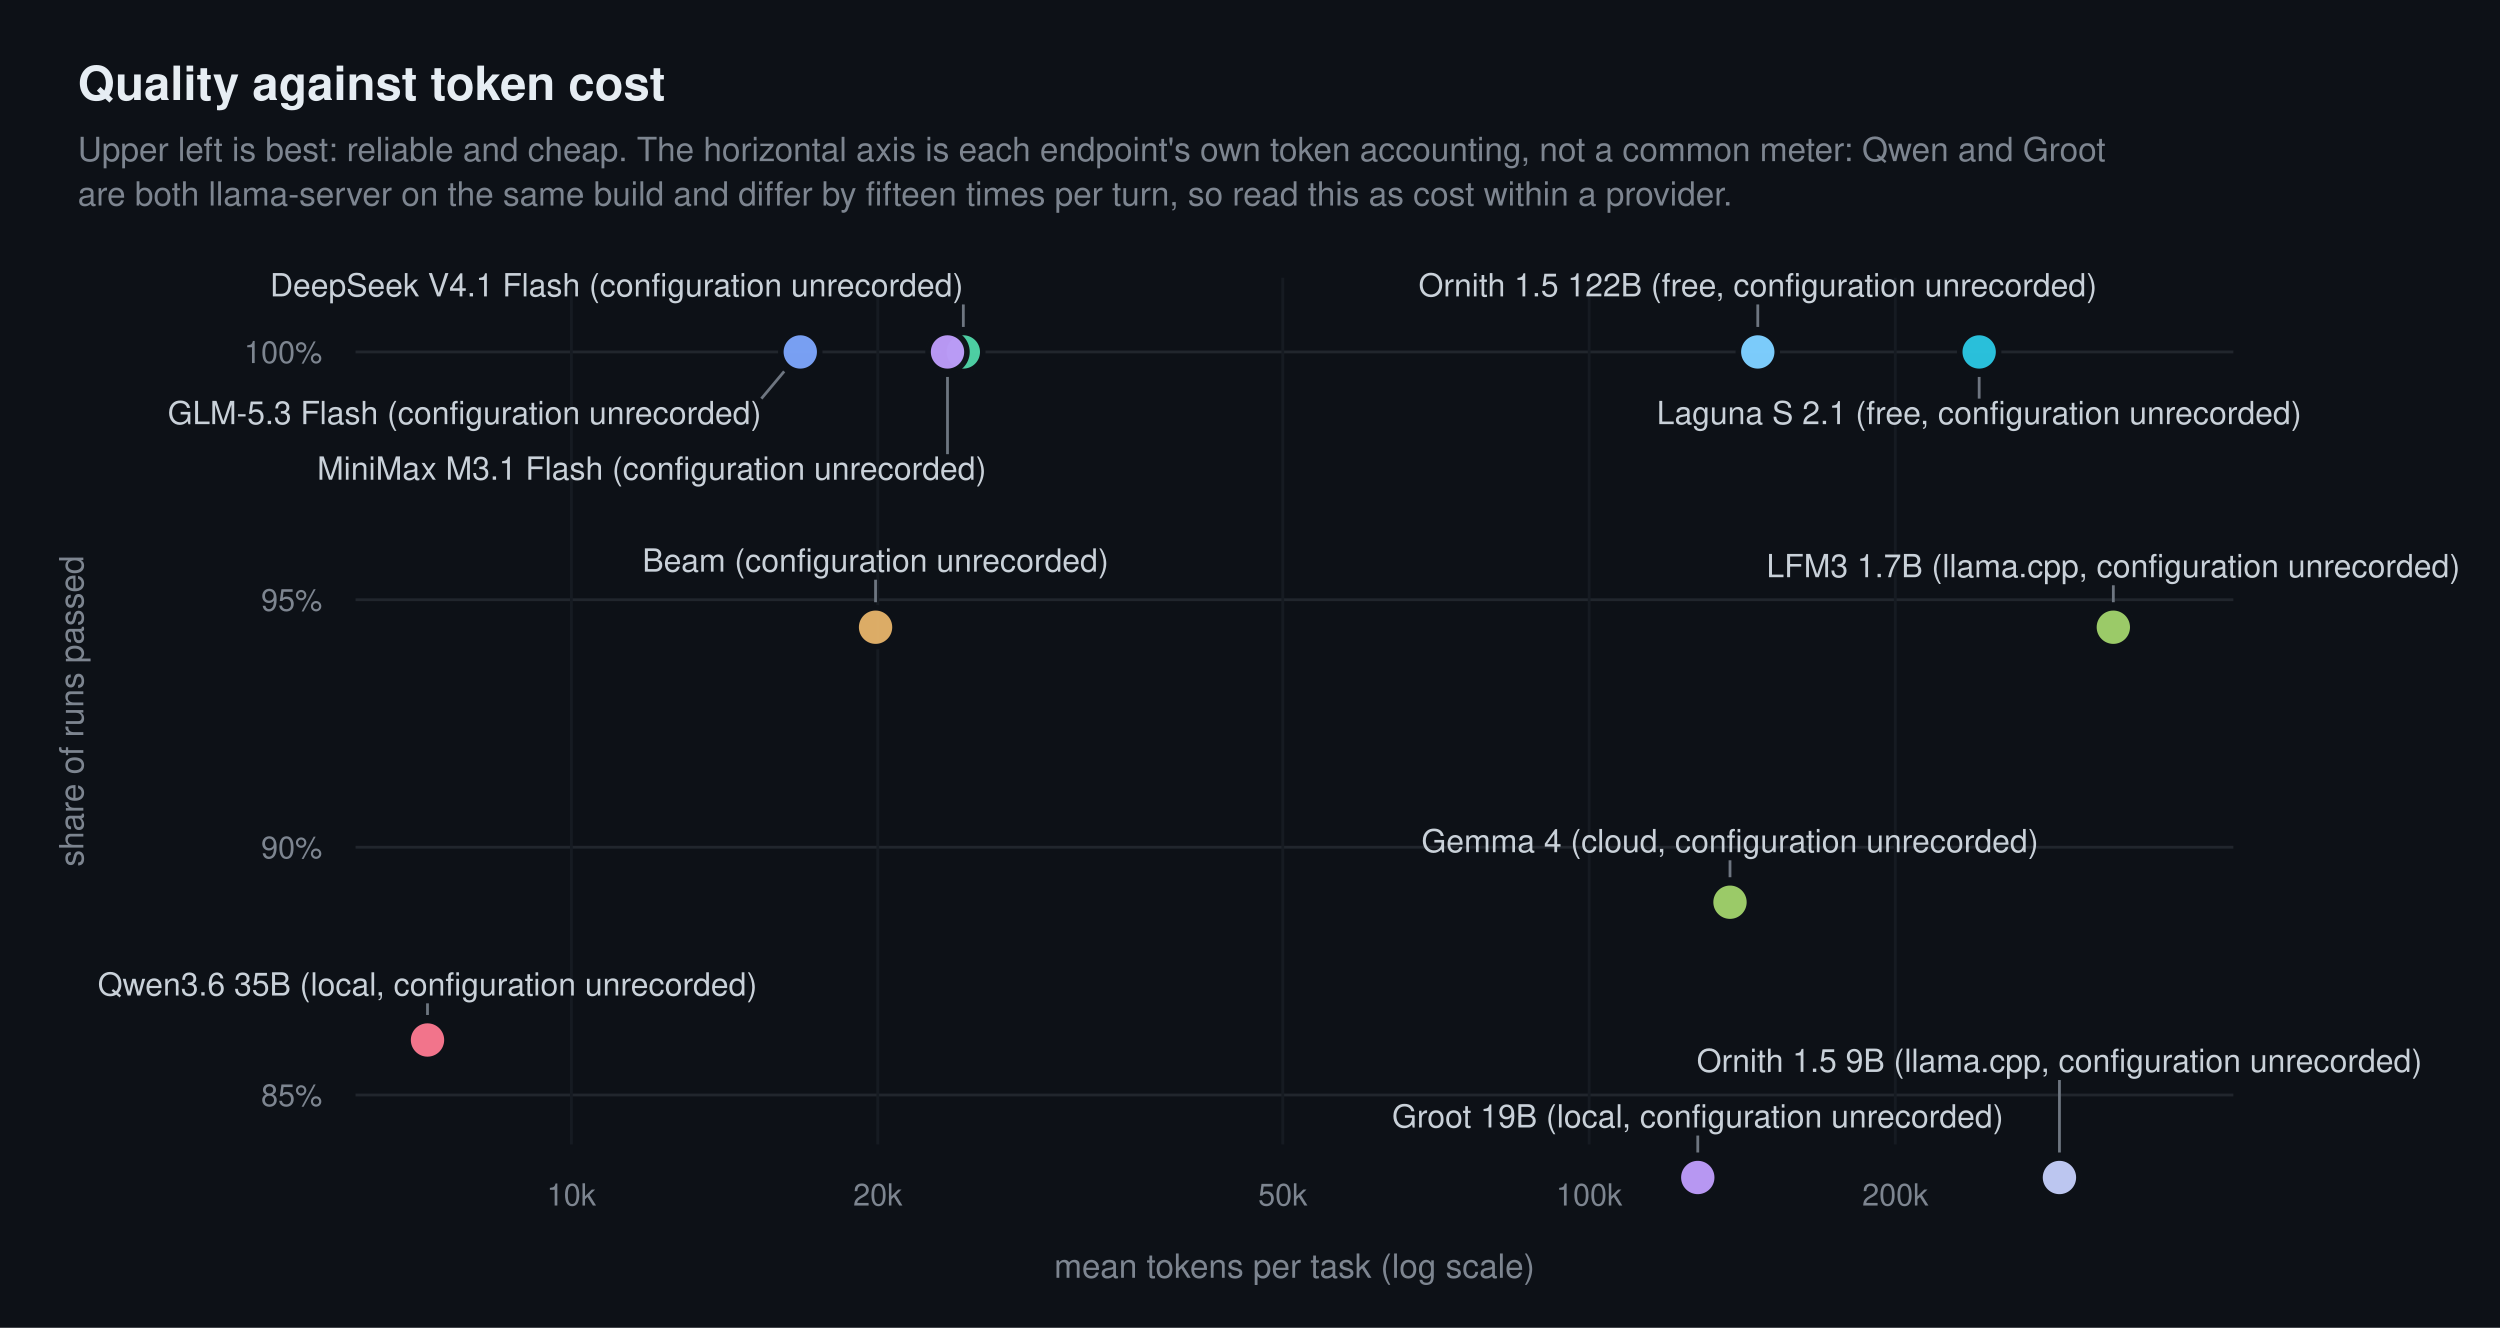
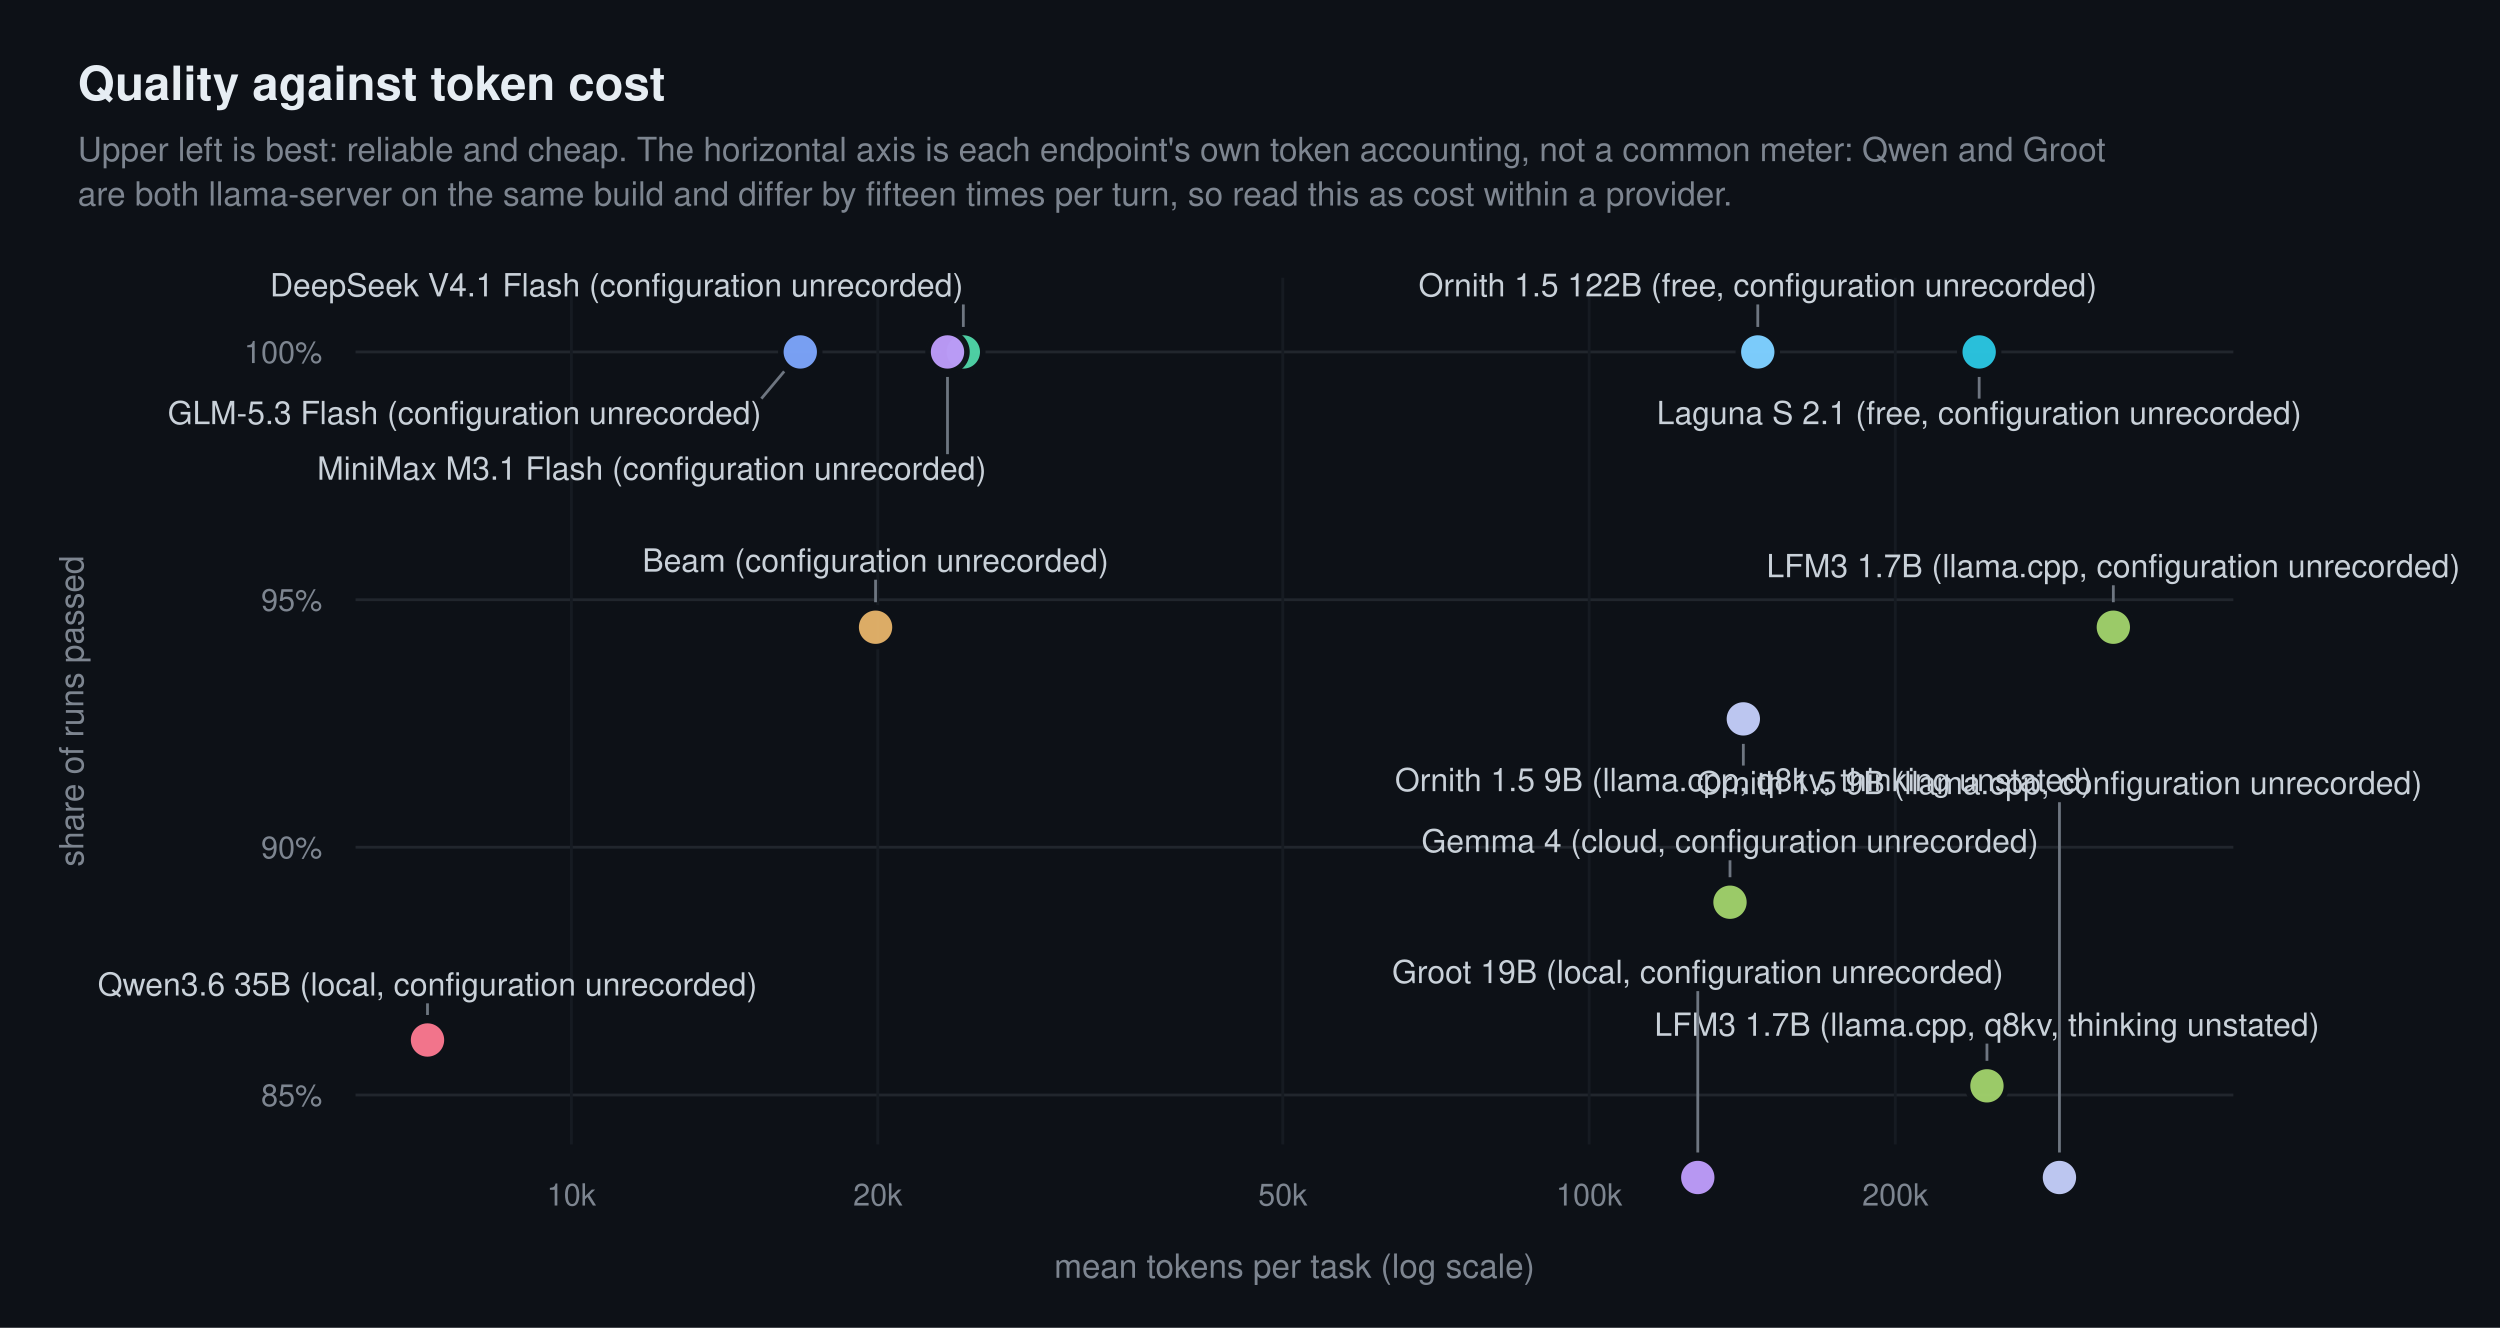
<svg xmlns="http://www.w3.org/2000/svg" width="900" height="478" viewBox="0 0 900 478" font-family="ui-sans-serif, -apple-system, Segoe UI, Helvetica, Arial, sans-serif">
  <rect width="100%" height="100%" fill="#0d1117" />
  <text x="28" y="36" fill="#e6edf3" font-size="17" font-weight="600">Quality against token cost</text>
  <text x="28" y="58" fill="#7d8590" font-size="12">Upper left is best: reliable and cheap. The horizontal axis is each endpoint's own token accounting, not a common meter: Qwen and Groot</text>
  <text x="28" y="74" fill="#7d8590" font-size="12">are both llama-server on the same build and differ by fifteen times per turn, so read this as cost within a provider.</text>
  <line x1="128" y1="394.2" x2="804" y2="394.2" stroke="#21262d" stroke-width="1" />
  <text x="116" y="398.2" fill="#7d8590" font-size="11" text-anchor="end">85%</text>
  <line x1="128" y1="305.0" x2="804" y2="305.0" stroke="#21262d" stroke-width="1" />
  <text x="116" y="309.0" fill="#7d8590" font-size="11" text-anchor="end">90%</text>
  <line x1="128" y1="215.9" x2="804" y2="215.9" stroke="#21262d" stroke-width="1" />
  <text x="116" y="219.9" fill="#7d8590" font-size="11" text-anchor="end">95%</text>
  <line x1="128" y1="126.7" x2="804" y2="126.7" stroke="#21262d" stroke-width="1" />
  <text x="116" y="130.7" fill="#7d8590" font-size="11" text-anchor="end">100%</text>
  <line x1="205.7" y1="100" x2="205.7" y2="412" stroke="#161b22" stroke-width="1" />
  <text x="205.7" y="434" fill="#7d8590" font-size="11" text-anchor="middle">10k</text>
  <line x1="316.0" y1="100" x2="316.0" y2="412" stroke="#161b22" stroke-width="1" />
  <text x="316.0" y="434" fill="#7d8590" font-size="11" text-anchor="middle">20k</text>
  <line x1="461.8" y1="100" x2="461.8" y2="412" stroke="#161b22" stroke-width="1" />
  <text x="461.8" y="434" fill="#7d8590" font-size="11" text-anchor="middle">50k</text>
  <line x1="572.1" y1="100" x2="572.1" y2="412" stroke="#161b22" stroke-width="1" />
  <text x="572.1" y="434" fill="#7d8590" font-size="11" text-anchor="middle">100k</text>
  <line x1="682.3" y1="100" x2="682.3" y2="412" stroke="#161b22" stroke-width="1" />
  <text x="682.3" y="434" fill="#7d8590" font-size="11" text-anchor="middle">200k</text>
  <text x="466" y="460" fill="#7d8590" font-size="12" text-anchor="middle">mean tokens per task (log scale)</text>
  <text x="30" y="256" fill="#7d8590" font-size="12" text-anchor="middle" transform="rotate(-90 30 256)">share of runs passed</text>
  <circle cx="346.8" cy="126.7" r="7" fill="#4fd1a5" stroke="#0d1117" stroke-width="2" opacity="0.98" />
  <circle cx="288.1" cy="126.7" r="7" fill="#7aa2f7" stroke="#0d1117" stroke-width="2" opacity="0.98" />
  <circle cx="341.1" cy="126.7" r="7" fill="#bb9af7" stroke="#0d1117" stroke-width="2" opacity="0.98" />
  <circle cx="632.8" cy="126.7" r="7" fill="#7dcfff" stroke="#0d1117" stroke-width="2" opacity="0.98" />
  <circle cx="712.5" cy="126.7" r="7" fill="#2ac3de" stroke="#0d1117" stroke-width="2" opacity="0.98" />
  <circle cx="315.2" cy="225.8" r="7" fill="#e0af68" stroke="#0d1117" stroke-width="2" opacity="0.98" />
  <circle cx="622.8" cy="324.8" r="7" fill="#9ece6a" stroke="#0d1117" stroke-width="2" opacity="0.98" />
  <circle cx="153.9" cy="374.4" r="7" fill="#f7768e" stroke="#0d1117" stroke-width="2" opacity="0.98" />
  <circle cx="791.8" cy="805.9" r="7" fill="#ff9e64" stroke="#0d1117" stroke-width="2" opacity="0.98" />
  <circle cx="760.8" cy="225.8" r="7" fill="#9ece6a" stroke="#0d1117" stroke-width="2" opacity="0.98" />
+   <circle cx="715.3" cy="390.9" r="7" fill="#9ece6a" stroke="#0d1117" stroke-width="2" opacity="0.98" />
  <circle cx="741.4" cy="423.9" r="7" fill="#c0caf5" stroke="#0d1117" stroke-width="2" opacity="0.98" />
+   <circle cx="627.6" cy="258.8" r="7" fill="#c0caf5" stroke="#0d1117" stroke-width="2" opacity="0.98" />
  <circle cx="649.1" cy="869.6" r="7" fill="#e0af68" stroke="#0d1117" stroke-width="2" opacity="0.98" />
  <circle cx="611.2" cy="423.9" r="7" fill="#bb9af7" stroke="#0d1117" stroke-width="2" opacity="0.98" />
  <line x1="346.8" y1="117.7" x2="346.8" y2="109.6" stroke="#6e7681" stroke-width="1" />
  <text x="346.8" y="106.7" fill="#c9d1d9" font-size="11.5" text-anchor="end">DeepSeek V4.1 Flash (configuration unrecorded)</text>
  <line x1="632.8" y1="117.7" x2="632.8" y2="109.6" stroke="#6e7681" stroke-width="1" />
  <text x="632.8" y="106.7" fill="#c9d1d9" font-size="11.5" text-anchor="middle">Ornith 1.5 122B (free, configuration unrecorded)</text>
  <line x1="712.5" y1="135.7" x2="712.5" y2="143.5" stroke="#6e7681" stroke-width="1" />
  <text x="712.5" y="152.7" fill="#c9d1d9" font-size="11.5" text-anchor="middle">Laguna S 2.1 (free, configuration unrecorded)</text>
  <line x1="282.3" y1="133.7" x2="274.1" y2="143.5" stroke="#6e7681" stroke-width="1" />
  <text x="274.1" y="152.7" fill="#c9d1d9" font-size="11.5" text-anchor="end">GLM-5.3 Flash (configuration unrecorded)</text>
  <line x1="341.1" y1="135.7" x2="341.1" y2="163.5" stroke="#6e7681" stroke-width="1" />
  <text x="355.1" y="172.7" fill="#c9d1d9" font-size="11.5" text-anchor="end">MiniMax M3.1 Flash (configuration unrecorded)</text>
  <line x1="315.2" y1="216.8" x2="315.2" y2="208.7" stroke="#6e7681" stroke-width="1" />
  <text x="315.2" y="205.8" fill="#c9d1d9" font-size="11.5" text-anchor="middle">Beam (configuration unrecorded)</text>
  <line x1="760.8" y1="216.8" x2="760.8" y2="210.7" stroke="#6e7681" stroke-width="1" />
  <text x="760.8" y="207.8" fill="#c9d1d9" font-size="11.5" text-anchor="middle">LFM3 1.7B (llama.cpp, configuration unrecorded)</text>
+   <line x1="627.6" y1="267.8" x2="627.6" y2="275.6" stroke="#6e7681" stroke-width="1" />
+   <text x="627.6" y="284.8" fill="#c9d1d9" font-size="11.5" text-anchor="middle">Ornith 1.5 9B (llama.cpp, q8kv, thinking unstated)</text>
  <line x1="622.8" y1="315.8" x2="622.8" y2="309.7" stroke="#6e7681" stroke-width="1" />
  <text x="622.8" y="306.8" fill="#c9d1d9" font-size="11.5" text-anchor="middle">Gemma 4 (cloud, configuration unrecorded)</text>
+   <line x1="715.3" y1="381.9" x2="715.3" y2="375.7" stroke="#6e7681" stroke-width="1" />
+   <text x="715.3" y="372.9" fill="#c9d1d9" font-size="11.5" text-anchor="middle">LFM3 1.7B (llama.cpp, q8kv, thinking unstated)</text>
  <line x1="153.9" y1="365.4" x2="153.9" y2="361.2" stroke="#6e7681" stroke-width="1" />
  <text x="153.9" y="358.4" fill="#c9d1d9" font-size="11.5" text-anchor="middle">Qwen3.6 35B (local, configuration unrecorded)</text>
-   <line x1="611.2" y1="414.9" x2="611.2" y2="408.8" stroke="#6e7681" stroke-width="1" />
-   <text x="611.2" y="405.9" fill="#c9d1d9" font-size="11.5" text-anchor="middle">Groot 19B (local, configuration unrecorded)</text>
-   <line x1="741.4" y1="414.9" x2="741.4" y2="388.8" stroke="#6e7681" stroke-width="1" />
-   <text x="741.4" y="385.9" fill="#c9d1d9" font-size="11.5" text-anchor="middle">Ornith 1.5 9B (llama.cpp, configuration unrecorded)</text>
+   <line x1="611.2" y1="414.9" x2="611.2" y2="356.8" stroke="#6e7681" stroke-width="1" />
+   <text x="611.2" y="353.9" fill="#c9d1d9" font-size="11.5" text-anchor="middle">Groot 19B (local, configuration unrecorded)</text>
+   <line x1="741.4" y1="414.9" x2="741.4" y2="288.8" stroke="#6e7681" stroke-width="1" />
+   <text x="741.4" y="285.9" fill="#c9d1d9" font-size="11.5" text-anchor="middle">Ornith 1.5 9B (llama.cpp, configuration unrecorded)</text>
  <line x1="791.8" y1="814.9" x2="791.8" y2="824.7" stroke="#6e7681" stroke-width="1" />
  <text x="791.8" y="833.9" fill="#c9d1d9" font-size="11.5" text-anchor="middle">Nemotron 3.5 Lightning 30B (local, configuration unrecorded)</text>
  <line x1="649.1" y1="860.6" x2="649.1" y2="854.5" stroke="#6e7681" stroke-width="1" />
  <text x="649.1" y="851.6" fill="#c9d1d9" font-size="11.5" text-anchor="middle">Bonsai 2 9B (ternary Q2_0, configuration unrecorded)</text>
</svg>
